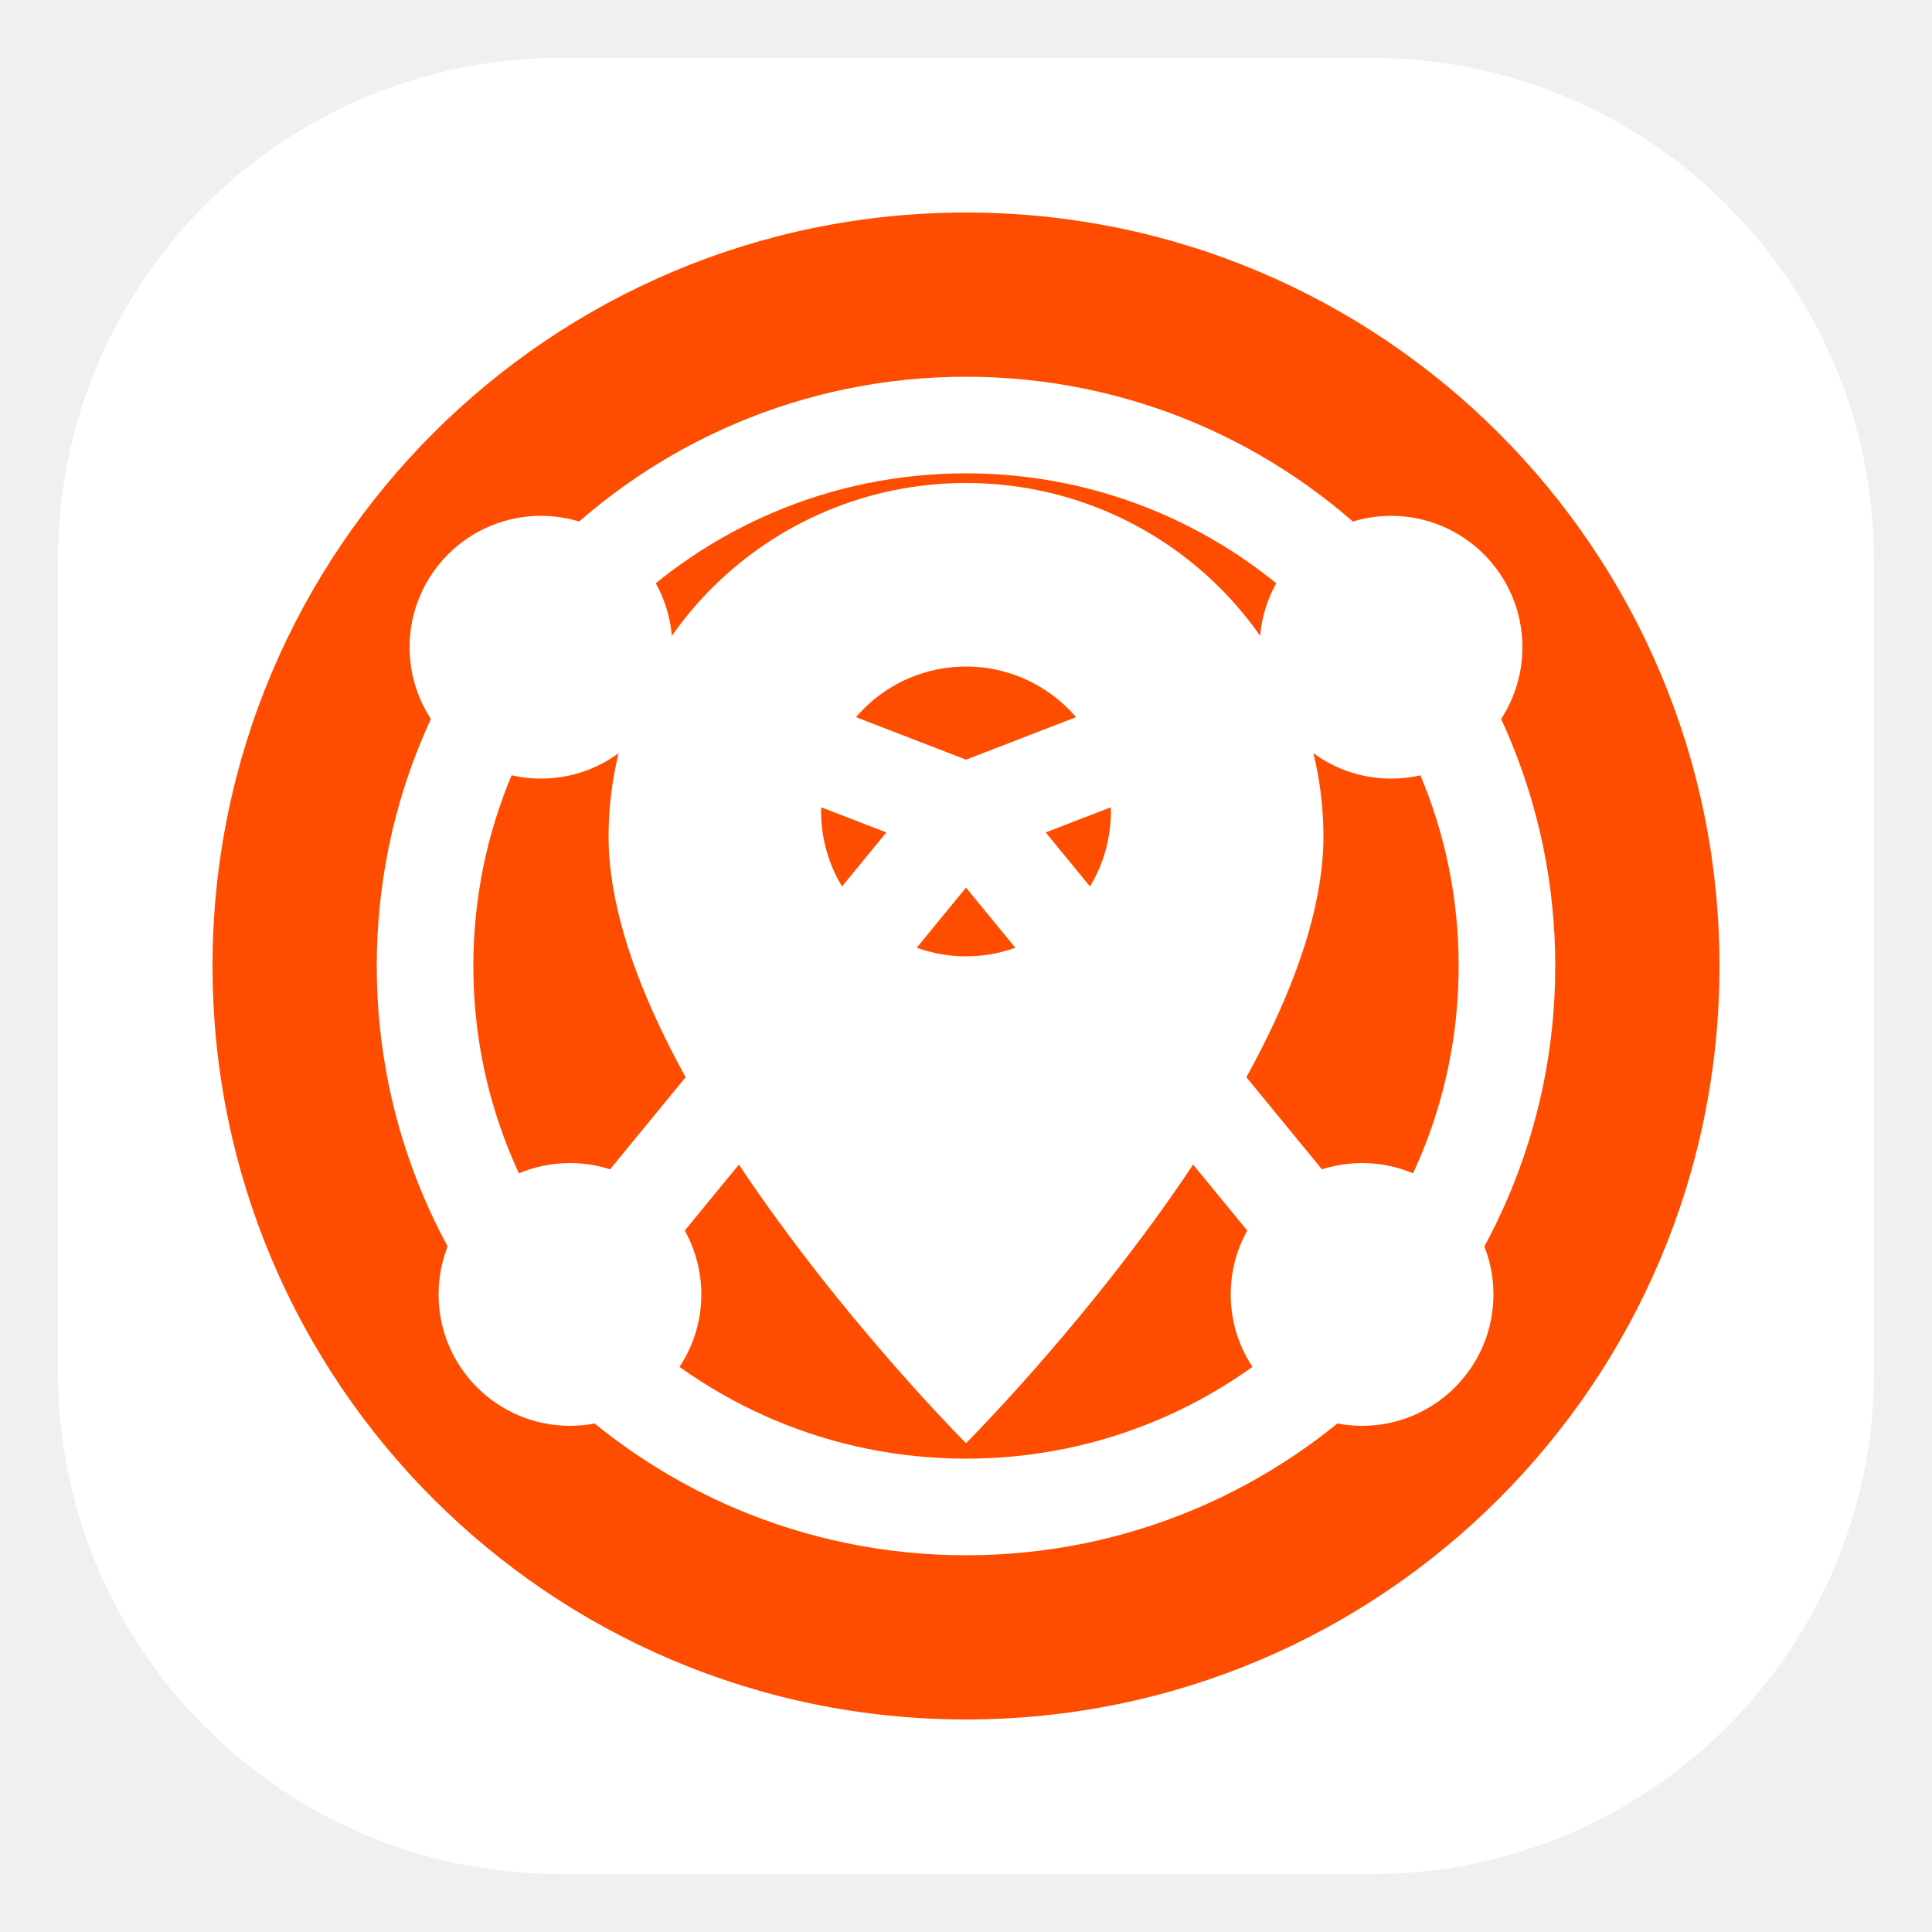
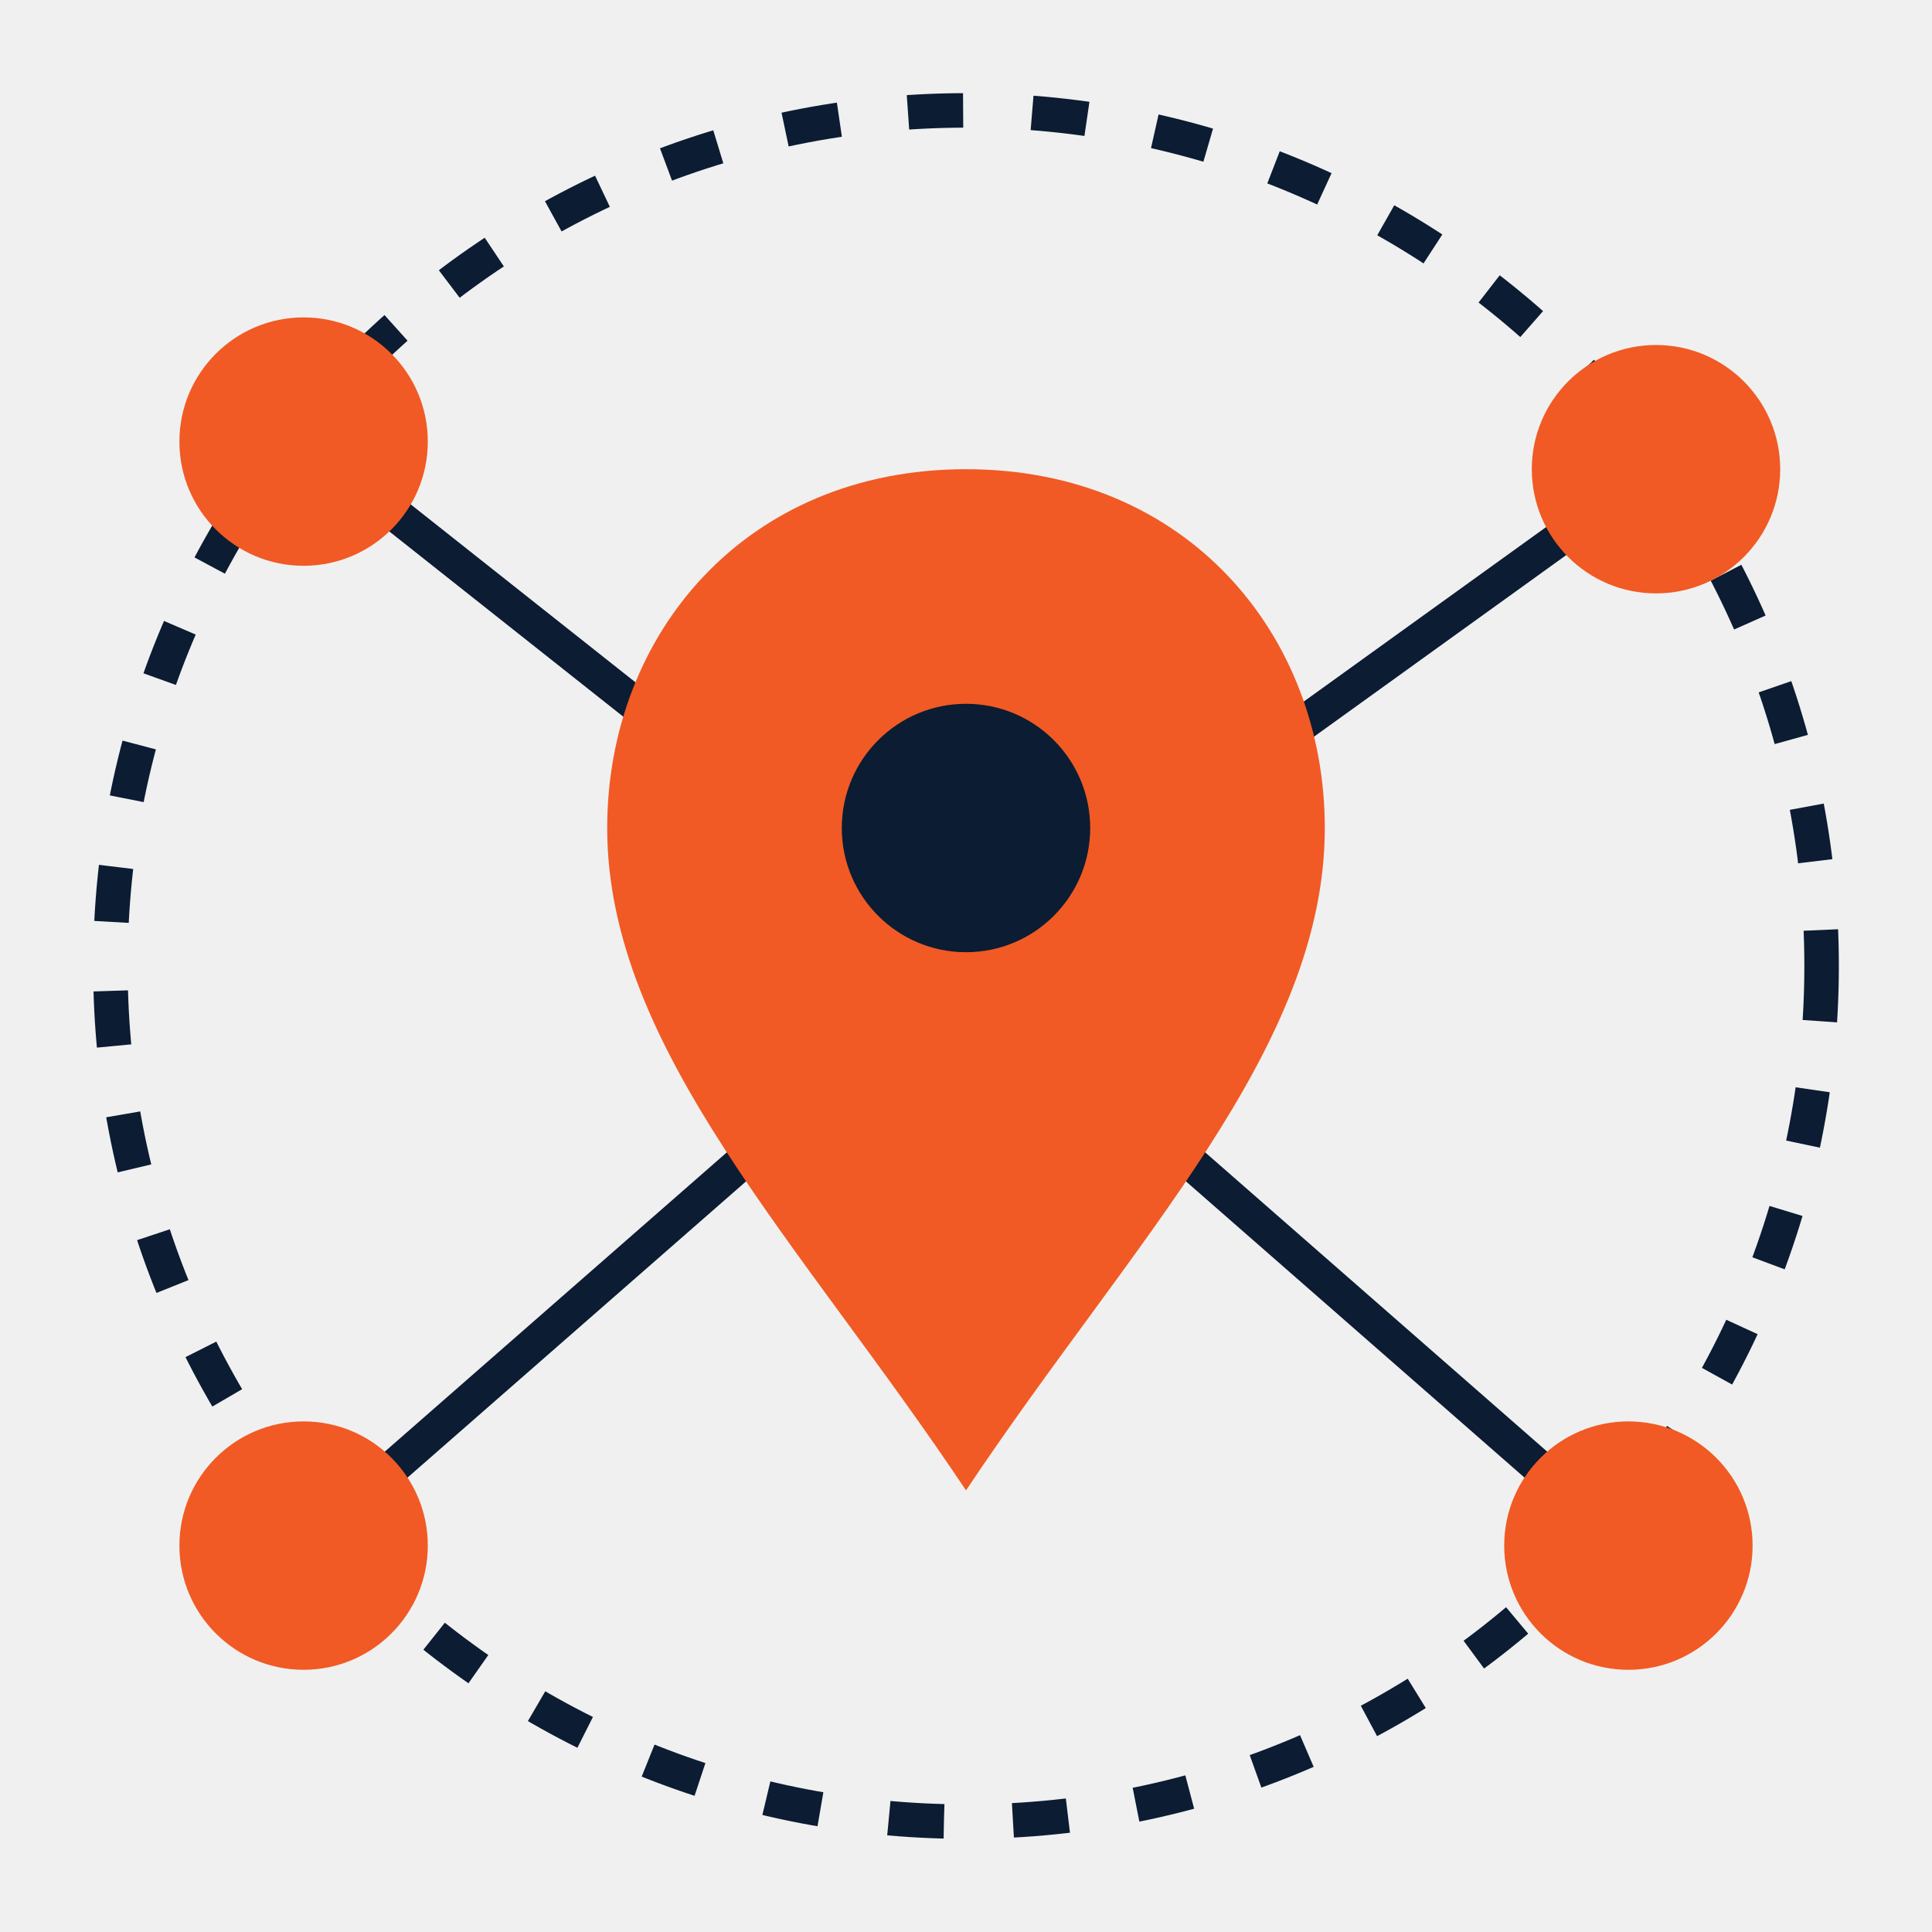
- <svg xmlns="http://www.w3.org/2000/svg" width="100" height="100" viewBox="0 0 100 100" fill="none" role="img" aria-label="Fixr">
-   <rect x="3" y="3" width="94" height="94" rx="26" fill="#ffffff" />
-   <circle cx="50" cy="50" r="39" fill="#ff4d00" />
-   <circle cx="50" cy="50" r="28" stroke="#ffffff" stroke-width="5" />
-   <path d="M50 25c-10.2 0-18.5 8.2-18.5 18.3C31.5 56.2 50 74.7 50 74.7s18.5-18.5 18.5-31.4C68.5 33.2 60.2 25 50 25Z" fill="#ffffff" />
-   <circle cx="50" cy="42" r="7.5" fill="#ff4d00" />
-   <path d="M28 33.5 50 42 72 33.5M29.5 67 50 42 70.5 67" stroke="#ffffff" stroke-width="5" stroke-linecap="round" stroke-linejoin="round" />
-   <circle cx="28" cy="33.5" r="6.8" fill="#ffffff" />
-   <circle cx="72" cy="33.5" r="6.8" fill="#ffffff" />
-   <circle cx="29.5" cy="67" r="6.8" fill="#ffffff" />
-   <circle cx="70.5" cy="67" r="6.8" fill="#ffffff" />
+ <svg xmlns="http://www.w3.org/2000/svg" viewBox="20 20 140 140" width="140" height="140">
+   <circle cx="90" cy="90" r="62" fill="none" stroke="#0B1C33" stroke-width="2.5" stroke-dasharray="4 5" />
+   <line x1="90" y1="90" x2="42" y2="52" stroke="#0B1C33" stroke-width="2.5" />
+   <line x1="90" y1="90" x2="140" y2="54" stroke="#0B1C33" stroke-width="2.5" />
+   <line x1="90" y1="90" x2="42" y2="132" stroke="#0B1C33" stroke-width="2.5" />
+   <line x1="90" y1="90" x2="138" y2="132" stroke="#0B1C33" stroke-width="2.5" />
+   <circle cx="42" cy="52" r="9" fill="#F15A24" />
+   <circle cx="140" cy="54" r="9" fill="#F15A24" />
+   <circle cx="42" cy="132" r="9" fill="#F15A24" />
+   <circle cx="138" cy="132" r="9" fill="#F15A24" />
+   <path d="M90 54 C 74 54, 64 66, 64 80 C 64 96, 78 110, 90 128 C 102 110, 116 96, 116 80 C 116 66, 106 54, 90 54 Z" fill="#F15A24" />
+   <circle cx="90" cy="80" r="9" fill="#0B1C33" />
</svg>
